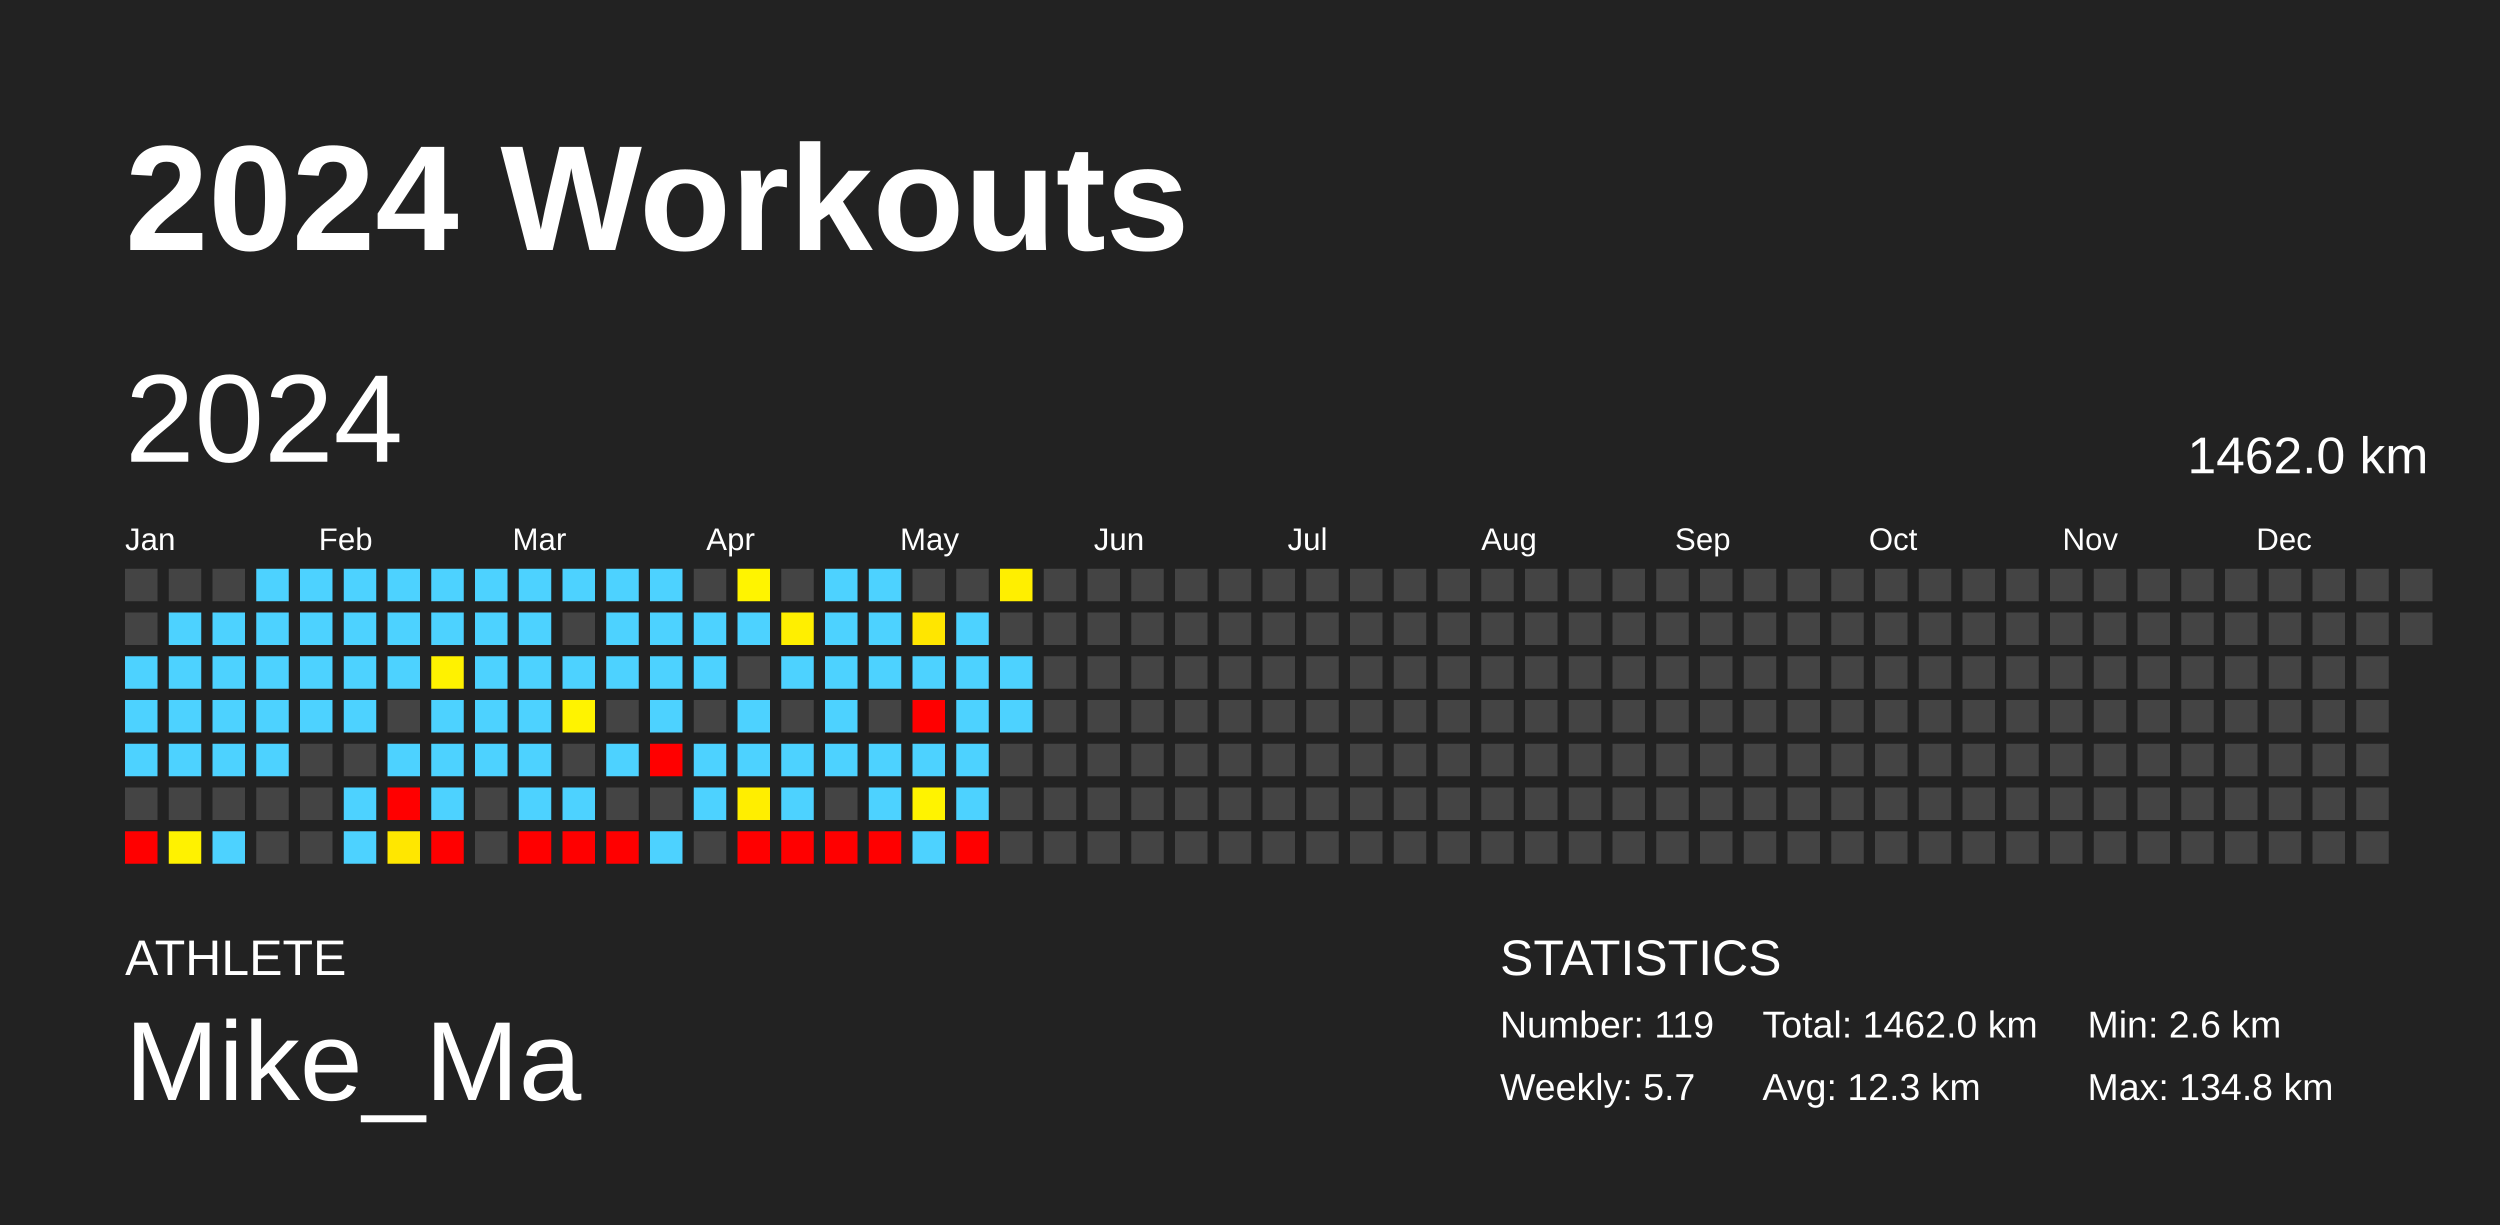
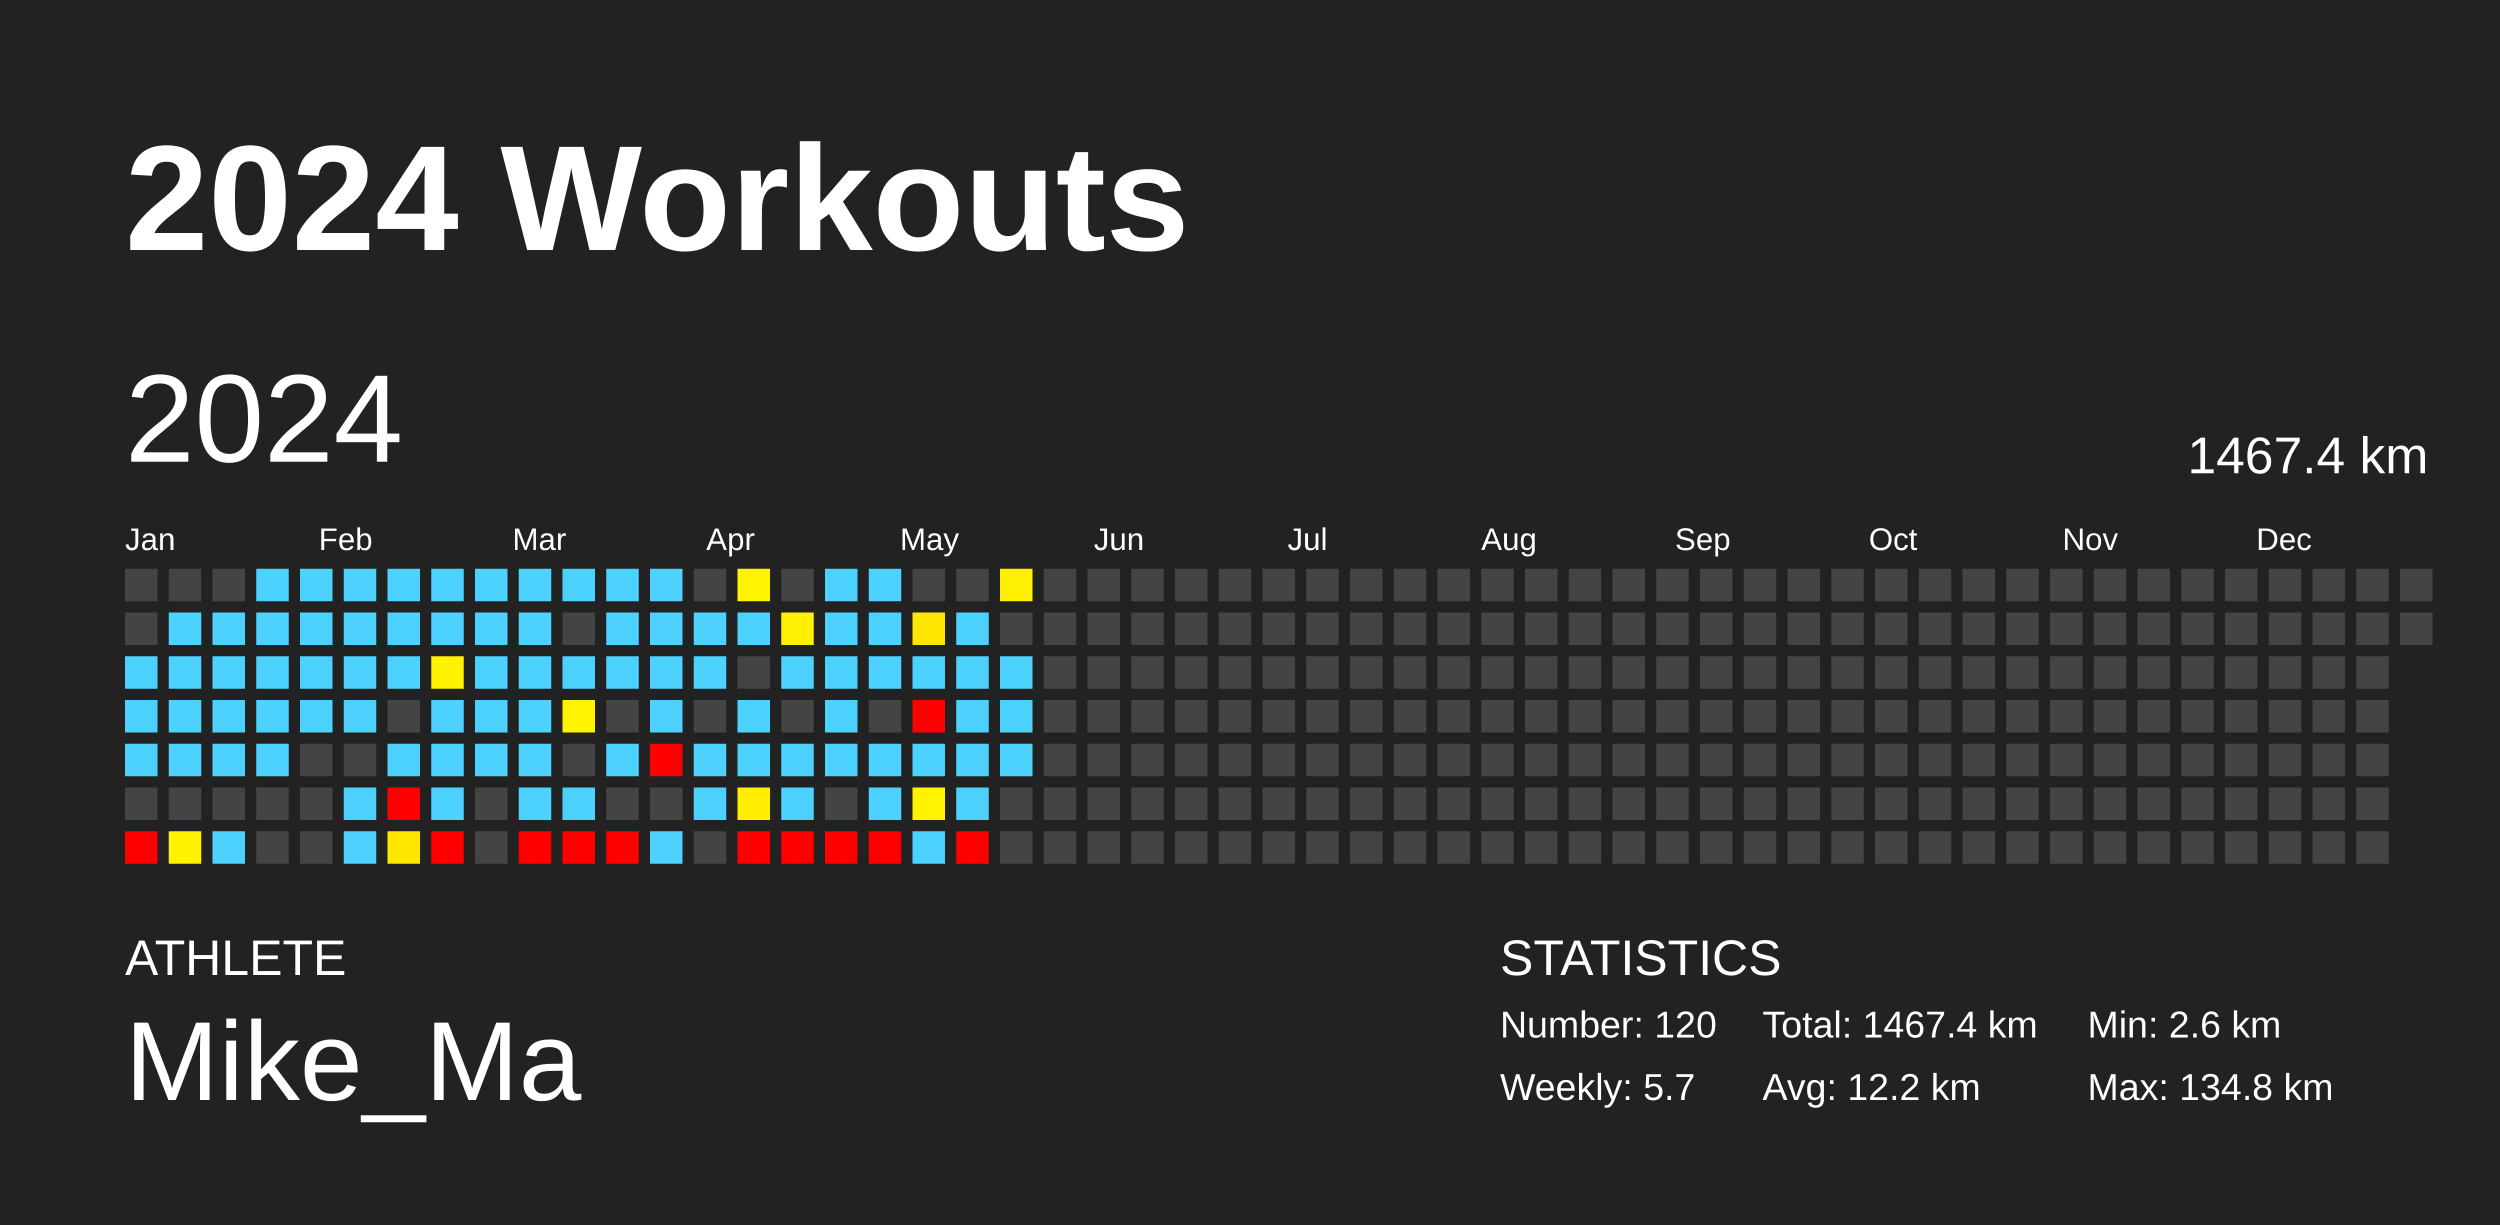
<svg xmlns="http://www.w3.org/2000/svg" baseProfile="full" height="98mm" version="1.1" viewBox="0,0,200,98" width="200mm">
  <defs />
  <rect fill="#222222" height="98" width="200" x="0" y="0" />
  <text fill="#FFFFFF" style="font-size:12px; font-family:Arial; font-weight:bold;" x="10" y="20">2024 Workouts</text>
  <text fill="#FFFFFF" style="font-size:4px; font-family:Arial" x="10" y="78">ATHLETE</text>
  <text fill="#FFFFFF" style="font-size:9px; font-family:Arial" x="10" y="88">Mike_Ma</text>
  <text fill="#FFFFFF" style="font-size:4px; font-family:Arial" x="120" y="78">STATISTICS</text>
-   <text fill="#FFFFFF" style="font-size:3px; font-family:Arial" x="120" y="83">Number: 119</text>
+   <text fill="#FFFFFF" style="font-size:3px; font-family:Arial" x="120" y="83">Number: 120</text>
  <text fill="#FFFFFF" style="font-size:3px; font-family:Arial" x="120" y="88">Weekly: 5.7</text>
-   <text fill="#FFFFFF" style="font-size:3px; font-family:Arial" x="141" y="83">Total: 1462.0 km</text>
-   <text fill="#FFFFFF" style="font-size:3px; font-family:Arial" x="141" y="88">Avg: 12.3 km</text>
+   <text fill="#FFFFFF" style="font-size:3px; font-family:Arial" x="141" y="83">Total: 1467.4 km</text>
+   <text fill="#FFFFFF" style="font-size:3px; font-family:Arial" x="141" y="88">Avg: 12.2 km</text>
  <text fill="#FFFFFF" style="font-size:3px; font-family:Arial" x="167" y="83">Min: 2.6 km</text>
  <text fill="#FFFFFF" style="font-size:3px; font-family:Arial" x="167" y="88">Max: 134.8 km</text>
  <text dominant-baseline="hanging" fill="#FFFFFF" style="font-size:10.0px; font-family:Arial;" x="10" y="30">2024</text>
-   <text dominant-baseline="hanging" fill="#FFFFFF" style="font-size:4.125px; font-family:Arial;" x="175" y="35">1462.0 km</text>
+   <text dominant-baseline="hanging" fill="#FFFFFF" style="font-size:4.125px; font-family:Arial;" x="175" y="35">1467.4 km</text>
  <text fill="#FFFFFF" style="font-size:2.5px; font-family:Arial" x="10.0" y="44">Jan</text>
  <text fill="#FFFFFF" style="font-size:2.5px; font-family:Arial" x="25.5" y="44">Feb</text>
  <text fill="#FFFFFF" style="font-size:2.5px; font-family:Arial" x="41.0" y="44">Mar</text>
  <text fill="#FFFFFF" style="font-size:2.5px; font-family:Arial" x="56.5" y="44">Apr</text>
  <text fill="#FFFFFF" style="font-size:2.5px; font-family:Arial" x="72.0" y="44">May</text>
  <text fill="#FFFFFF" style="font-size:2.5px; font-family:Arial" x="87.5" y="44">Jun</text>
  <text fill="#FFFFFF" style="font-size:2.5px; font-family:Arial" x="103.0" y="44">Jul</text>
  <text fill="#FFFFFF" style="font-size:2.5px; font-family:Arial" x="118.5" y="44">Aug</text>
  <text fill="#FFFFFF" style="font-size:2.5px; font-family:Arial" x="134.0" y="44">Sep</text>
  <text fill="#FFFFFF" style="font-size:2.5px; font-family:Arial" x="149.5" y="44">Oct</text>
  <text fill="#FFFFFF" style="font-size:2.5px; font-family:Arial" x="165.0" y="44">Nov</text>
  <text fill="#FFFFFF" style="font-size:2.5px; font-family:Arial" x="180.5" y="44">Dec</text>
  <rect fill="#444444" height="2.6" width="2.6" x="10.0" y="45.5" />
  <rect fill="#444444" height="2.6" width="2.6" x="10.0" y="49.0" />
  <rect fill="#4dd2ff" height="2.6" width="2.6" x="10.0" y="52.5" />
  <rect fill="#4dd2ff" height="2.6" width="2.6" x="10.0" y="56.0" />
  <rect fill="#4dd2ff" height="2.6" width="2.6" x="10.0" y="59.5" />
  <rect fill="#444444" height="2.6" width="2.6" x="10.0" y="63.0" />
  <rect fill="red" height="2.6" width="2.6" x="10.0" y="66.5" />
  <rect fill="#444444" height="2.6" width="2.6" x="13.5" y="45.5" />
  <rect fill="#4dd2ff" height="2.6" width="2.6" x="13.5" y="49.0" />
  <rect fill="#4dd2ff" height="2.6" width="2.6" x="13.5" y="52.5" />
  <rect fill="#4dd2ff" height="2.6" width="2.6" x="13.5" y="56.0" />
  <rect fill="#4dd2ff" height="2.6" width="2.6" x="13.5" y="59.5" />
  <rect fill="#444444" height="2.6" width="2.6" x="13.5" y="63.0" />
  <rect fill="#fff200" height="2.6" width="2.6" x="13.5" y="66.5" />
  <rect fill="#444444" height="2.6" width="2.6" x="17.0" y="45.5" />
  <rect fill="#4dd2ff" height="2.6" width="2.6" x="17.0" y="49.0" />
  <rect fill="#4dd2ff" height="2.6" width="2.6" x="17.0" y="52.5" />
  <rect fill="#4dd2ff" height="2.6" width="2.6" x="17.0" y="56.0" />
  <rect fill="#4dd2ff" height="2.6" width="2.6" x="17.0" y="59.5" />
  <rect fill="#444444" height="2.6" width="2.6" x="17.0" y="63.0" />
  <rect fill="#4dd2ff" height="2.6" width="2.6" x="17.0" y="66.5" />
  <rect fill="#4dd2ff" height="2.6" width="2.6" x="20.5" y="45.5" />
  <rect fill="#4dd2ff" height="2.6" width="2.6" x="20.5" y="49.0" />
  <rect fill="#4dd2ff" height="2.6" width="2.6" x="20.5" y="52.5" />
  <rect fill="#4dd2ff" height="2.6" width="2.6" x="20.5" y="56.0" />
  <rect fill="#4dd2ff" height="2.6" width="2.6" x="20.5" y="59.5" />
  <rect fill="#444444" height="2.6" width="2.6" x="20.5" y="63.0" />
  <rect fill="#444444" height="2.6" width="2.6" x="20.5" y="66.5" />
  <rect fill="#4dd2ff" height="2.6" width="2.6" x="24.0" y="45.5" />
  <rect fill="#4dd2ff" height="2.6" width="2.6" x="24.0" y="49.0" />
  <rect fill="#4dd2ff" height="2.6" width="2.6" x="24.0" y="52.5" />
  <rect fill="#4dd2ff" height="2.6" width="2.6" x="24.0" y="56.0" />
  <rect fill="#444444" height="2.6" width="2.6" x="24.0" y="59.5" />
  <rect fill="#444444" height="2.6" width="2.6" x="24.0" y="63.0" />
  <rect fill="#444444" height="2.6" width="2.6" x="24.0" y="66.5" />
  <rect fill="#4dd2ff" height="2.6" width="2.6" x="27.5" y="45.5" />
  <rect fill="#4dd2ff" height="2.6" width="2.6" x="27.5" y="49.0" />
  <rect fill="#4dd2ff" height="2.6" width="2.6" x="27.5" y="52.5" />
  <rect fill="#4dd2ff" height="2.6" width="2.6" x="27.5" y="56.0" />
  <rect fill="#444444" height="2.6" width="2.6" x="27.5" y="59.5" />
  <rect fill="#4dd2ff" height="2.6" width="2.6" x="27.5" y="63.0" />
  <rect fill="#4dd2ff" height="2.6" width="2.6" x="27.5" y="66.5" />
  <rect fill="#4dd2ff" height="2.6" width="2.6" x="31.0" y="45.5" />
  <rect fill="#4dd2ff" height="2.6" width="2.6" x="31.0" y="49.0" />
  <rect fill="#4dd2ff" height="2.6" width="2.6" x="31.0" y="52.5" />
  <rect fill="#444444" height="2.6" width="2.6" x="31.0" y="56.0" />
  <rect fill="#4dd2ff" height="2.6" width="2.6" x="31.0" y="59.5" />
  <rect fill="red" height="2.6" width="2.6" x="31.0" y="63.0" />
  <rect fill="#ffe700" height="2.6" width="2.6" x="31.0" y="66.5" />
  <rect fill="#4dd2ff" height="2.6" width="2.6" x="34.5" y="45.5" />
  <rect fill="#4dd2ff" height="2.6" width="2.6" x="34.5" y="49.0" />
  <rect fill="#fff200" height="2.6" width="2.6" x="34.5" y="52.5" />
  <rect fill="#4dd2ff" height="2.6" width="2.6" x="34.5" y="56.0" />
  <rect fill="#4dd2ff" height="2.6" width="2.6" x="34.5" y="59.5" />
  <rect fill="#4dd2ff" height="2.6" width="2.6" x="34.5" y="63.0" />
  <rect fill="red" height="2.6" width="2.6" x="34.5" y="66.5" />
  <rect fill="#4dd2ff" height="2.6" width="2.6" x="38.0" y="45.5" />
  <rect fill="#4dd2ff" height="2.6" width="2.6" x="38.0" y="49.0" />
  <rect fill="#4dd2ff" height="2.6" width="2.6" x="38.0" y="52.5" />
  <rect fill="#4dd2ff" height="2.6" width="2.6" x="38.0" y="56.0" />
  <rect fill="#4dd2ff" height="2.6" width="2.6" x="38.0" y="59.5" />
  <rect fill="#444444" height="2.6" width="2.6" x="38.0" y="63.0" />
  <rect fill="#444444" height="2.6" width="2.6" x="38.0" y="66.5" />
  <rect fill="#4dd2ff" height="2.6" width="2.6" x="41.5" y="45.5" />
  <rect fill="#4dd2ff" height="2.6" width="2.6" x="41.5" y="49.0" />
  <rect fill="#4dd2ff" height="2.6" width="2.6" x="41.5" y="52.5" />
  <rect fill="#4dd2ff" height="2.6" width="2.6" x="41.5" y="56.0" />
  <rect fill="#4dd2ff" height="2.6" width="2.6" x="41.5" y="59.5" />
  <rect fill="#4dd2ff" height="2.6" width="2.6" x="41.5" y="63.0" />
  <rect fill="red" height="2.6" width="2.6" x="41.5" y="66.5" />
  <rect fill="#4dd2ff" height="2.6" width="2.6" x="45.0" y="45.5" />
  <rect fill="#444444" height="2.6" width="2.6" x="45.0" y="49.0" />
  <rect fill="#4dd2ff" height="2.6" width="2.6" x="45.0" y="52.5" />
  <rect fill="#fff300" height="2.6" width="2.6" x="45.0" y="56.0" />
  <rect fill="#444444" height="2.6" width="2.6" x="45.0" y="59.5" />
  <rect fill="#4dd2ff" height="2.6" width="2.6" x="45.0" y="63.0" />
  <rect fill="red" height="2.6" width="2.6" x="45.0" y="66.5" />
  <rect fill="#4dd2ff" height="2.6" width="2.6" x="48.5" y="45.5" />
  <rect fill="#4dd2ff" height="2.6" width="2.6" x="48.5" y="49.0" />
  <rect fill="#4dd2ff" height="2.6" width="2.6" x="48.5" y="52.5" />
  <rect fill="#444444" height="2.6" width="2.6" x="48.5" y="56.0" />
  <rect fill="#4dd2ff" height="2.6" width="2.6" x="48.5" y="59.5" />
  <rect fill="#444444" height="2.6" width="2.6" x="48.5" y="63.0" />
  <rect fill="red" height="2.6" width="2.6" x="48.5" y="66.5" />
  <rect fill="#4dd2ff" height="2.6" width="2.6" x="52.0" y="45.5" />
  <rect fill="#4dd2ff" height="2.6" width="2.6" x="52.0" y="49.0" />
  <rect fill="#4dd2ff" height="2.6" width="2.6" x="52.0" y="52.5" />
  <rect fill="#4dd2ff" height="2.6" width="2.6" x="52.0" y="56.0" />
  <rect fill="red" height="2.6" width="2.6" x="52.0" y="59.5" />
  <rect fill="#444444" height="2.6" width="2.6" x="52.0" y="63.0" />
  <rect fill="#4dd2ff" height="2.6" width="2.6" x="52.0" y="66.5" />
  <rect fill="#444444" height="2.6" width="2.6" x="55.5" y="45.5" />
  <rect fill="#4dd2ff" height="2.6" width="2.6" x="55.5" y="49.0" />
  <rect fill="#4dd2ff" height="2.6" width="2.6" x="55.5" y="52.5" />
  <rect fill="#444444" height="2.6" width="2.6" x="55.5" y="56.0" />
  <rect fill="#4dd2ff" height="2.6" width="2.6" x="55.5" y="59.5" />
  <rect fill="#4dd2ff" height="2.6" width="2.6" x="55.5" y="63.0" />
  <rect fill="#444444" height="2.6" width="2.6" x="55.5" y="66.5" />
  <rect fill="#fff400" height="2.6" width="2.6" x="59.0" y="45.5" />
  <rect fill="#4dd2ff" height="2.6" width="2.6" x="59.0" y="49.0" />
  <rect fill="#444444" height="2.6" width="2.6" x="59.0" y="52.5" />
  <rect fill="#4dd2ff" height="2.6" width="2.6" x="59.0" y="56.0" />
  <rect fill="#4dd2ff" height="2.6" width="2.6" x="59.0" y="59.5" />
  <rect fill="#ffee00" height="2.6" width="2.6" x="59.0" y="63.0" />
  <rect fill="red" height="2.6" width="2.6" x="59.0" y="66.5" />
  <rect fill="#444444" height="2.6" width="2.6" x="62.5" y="45.5" />
  <rect fill="#ffef00" height="2.6" width="2.6" x="62.5" y="49.0" />
  <rect fill="#4dd2ff" height="2.6" width="2.6" x="62.5" y="52.5" />
  <rect fill="#444444" height="2.6" width="2.6" x="62.5" y="56.0" />
  <rect fill="#4dd2ff" height="2.6" width="2.6" x="62.5" y="59.5" />
  <rect fill="#4dd2ff" height="2.6" width="2.6" x="62.5" y="63.0" />
  <rect fill="red" height="2.6" width="2.6" x="62.5" y="66.5" />
  <rect fill="#4dd2ff" height="2.6" width="2.6" x="66.0" y="45.5" />
  <rect fill="#4dd2ff" height="2.6" width="2.6" x="66.0" y="49.0" />
  <rect fill="#4dd2ff" height="2.6" width="2.6" x="66.0" y="52.5" />
  <rect fill="#4dd2ff" height="2.6" width="2.6" x="66.0" y="56.0" />
  <rect fill="#4dd2ff" height="2.6" width="2.6" x="66.0" y="59.5" />
  <rect fill="#444444" height="2.6" width="2.6" x="66.0" y="63.0" />
  <rect fill="red" height="2.6" width="2.6" x="66.0" y="66.5" />
  <rect fill="#4dd2ff" height="2.6" width="2.6" x="69.5" y="45.5" />
  <rect fill="#4dd2ff" height="2.6" width="2.6" x="69.5" y="49.0" />
  <rect fill="#4dd2ff" height="2.6" width="2.6" x="69.5" y="52.5" />
  <rect fill="#444444" height="2.6" width="2.6" x="69.5" y="56.0" />
  <rect fill="#4dd2ff" height="2.6" width="2.6" x="69.5" y="59.5" />
  <rect fill="#4dd2ff" height="2.6" width="2.6" x="69.5" y="63.0" />
  <rect fill="red" height="2.6" width="2.6" x="69.5" y="66.5" />
  <rect fill="#444444" height="2.6" width="2.6" x="73.0" y="45.5" />
  <rect fill="#ffe600" height="2.6" width="2.6" x="73.0" y="49.0" />
  <rect fill="#4dd2ff" height="2.6" width="2.6" x="73.0" y="52.5" />
  <rect fill="red" height="2.6" width="2.6" x="73.0" y="56.0" />
  <rect fill="#4dd2ff" height="2.6" width="2.6" x="73.0" y="59.5" />
  <rect fill="#fff300" height="2.6" width="2.6" x="73.0" y="63.0" />
  <rect fill="#4dd2ff" height="2.6" width="2.6" x="73.0" y="66.5" />
  <rect fill="#444444" height="2.6" width="2.6" x="76.5" y="45.5" />
  <rect fill="#4dd2ff" height="2.6" width="2.6" x="76.5" y="49.0" />
  <rect fill="#4dd2ff" height="2.6" width="2.6" x="76.5" y="52.5" />
  <rect fill="#4dd2ff" height="2.6" width="2.6" x="76.5" y="56.0" />
  <rect fill="#4dd2ff" height="2.6" width="2.6" x="76.5" y="59.5" />
  <rect fill="#4dd2ff" height="2.6" width="2.6" x="76.5" y="63.0" />
  <rect fill="red" height="2.6" width="2.6" x="76.5" y="66.5" />
  <rect fill="#ffef00" height="2.6" width="2.6" x="80.0" y="45.5" />
  <rect fill="#444444" height="2.6" width="2.6" x="80.0" y="49.0" />
  <rect fill="#4dd2ff" height="2.6" width="2.6" x="80.0" y="52.5" />
  <rect fill="#4dd2ff" height="2.6" width="2.6" x="80.0" y="56.0" />
-   <rect fill="#444444" height="2.6" width="2.6" x="80.0" y="59.5" />
+   <rect fill="#4dd2ff" height="2.6" width="2.6" x="80.0" y="59.5" />
  <rect fill="#444444" height="2.6" width="2.6" x="80.0" y="63.0" />
  <rect fill="#444444" height="2.6" width="2.6" x="80.0" y="66.5" />
  <rect fill="#444444" height="2.6" width="2.6" x="83.5" y="45.5" />
  <rect fill="#444444" height="2.6" width="2.6" x="83.5" y="49.0" />
  <rect fill="#444444" height="2.6" width="2.6" x="83.5" y="52.5" />
  <rect fill="#444444" height="2.6" width="2.6" x="83.5" y="56.0" />
  <rect fill="#444444" height="2.6" width="2.6" x="83.5" y="59.5" />
  <rect fill="#444444" height="2.6" width="2.6" x="83.5" y="63.0" />
  <rect fill="#444444" height="2.6" width="2.6" x="83.5" y="66.5" />
  <rect fill="#444444" height="2.6" width="2.6" x="87.0" y="45.5" />
  <rect fill="#444444" height="2.6" width="2.6" x="87.0" y="49.0" />
  <rect fill="#444444" height="2.6" width="2.6" x="87.0" y="52.5" />
  <rect fill="#444444" height="2.6" width="2.6" x="87.0" y="56.0" />
  <rect fill="#444444" height="2.6" width="2.6" x="87.0" y="59.5" />
  <rect fill="#444444" height="2.6" width="2.6" x="87.0" y="63.0" />
  <rect fill="#444444" height="2.6" width="2.6" x="87.0" y="66.5" />
  <rect fill="#444444" height="2.6" width="2.6" x="90.5" y="45.5" />
  <rect fill="#444444" height="2.6" width="2.6" x="90.5" y="49.0" />
  <rect fill="#444444" height="2.6" width="2.6" x="90.5" y="52.5" />
  <rect fill="#444444" height="2.6" width="2.6" x="90.5" y="56.0" />
  <rect fill="#444444" height="2.6" width="2.6" x="90.5" y="59.5" />
  <rect fill="#444444" height="2.6" width="2.6" x="90.5" y="63.0" />
  <rect fill="#444444" height="2.6" width="2.6" x="90.5" y="66.5" />
  <rect fill="#444444" height="2.6" width="2.6" x="94.0" y="45.5" />
  <rect fill="#444444" height="2.6" width="2.6" x="94.0" y="49.0" />
  <rect fill="#444444" height="2.6" width="2.6" x="94.0" y="52.5" />
  <rect fill="#444444" height="2.6" width="2.6" x="94.0" y="56.0" />
  <rect fill="#444444" height="2.6" width="2.6" x="94.0" y="59.5" />
  <rect fill="#444444" height="2.6" width="2.6" x="94.0" y="63.0" />
  <rect fill="#444444" height="2.6" width="2.6" x="94.0" y="66.5" />
  <rect fill="#444444" height="2.6" width="2.6" x="97.5" y="45.5" />
  <rect fill="#444444" height="2.6" width="2.6" x="97.5" y="49.0" />
  <rect fill="#444444" height="2.6" width="2.6" x="97.5" y="52.5" />
  <rect fill="#444444" height="2.6" width="2.6" x="97.5" y="56.0" />
  <rect fill="#444444" height="2.6" width="2.6" x="97.5" y="59.5" />
  <rect fill="#444444" height="2.6" width="2.6" x="97.5" y="63.0" />
  <rect fill="#444444" height="2.6" width="2.6" x="97.5" y="66.5" />
  <rect fill="#444444" height="2.6" width="2.6" x="101.0" y="45.5" />
  <rect fill="#444444" height="2.6" width="2.6" x="101.0" y="49.0" />
  <rect fill="#444444" height="2.6" width="2.6" x="101.0" y="52.5" />
  <rect fill="#444444" height="2.6" width="2.6" x="101.0" y="56.0" />
  <rect fill="#444444" height="2.6" width="2.6" x="101.0" y="59.5" />
  <rect fill="#444444" height="2.6" width="2.6" x="101.0" y="63.0" />
  <rect fill="#444444" height="2.6" width="2.6" x="101.0" y="66.5" />
  <rect fill="#444444" height="2.6" width="2.6" x="104.5" y="45.5" />
  <rect fill="#444444" height="2.6" width="2.6" x="104.5" y="49.0" />
  <rect fill="#444444" height="2.6" width="2.6" x="104.5" y="52.5" />
  <rect fill="#444444" height="2.6" width="2.6" x="104.5" y="56.0" />
  <rect fill="#444444" height="2.6" width="2.6" x="104.5" y="59.5" />
  <rect fill="#444444" height="2.6" width="2.6" x="104.5" y="63.0" />
  <rect fill="#444444" height="2.6" width="2.6" x="104.5" y="66.5" />
  <rect fill="#444444" height="2.6" width="2.6" x="108.0" y="45.5" />
  <rect fill="#444444" height="2.6" width="2.6" x="108.0" y="49.0" />
  <rect fill="#444444" height="2.6" width="2.6" x="108.0" y="52.5" />
  <rect fill="#444444" height="2.6" width="2.6" x="108.0" y="56.0" />
  <rect fill="#444444" height="2.6" width="2.6" x="108.0" y="59.5" />
  <rect fill="#444444" height="2.6" width="2.6" x="108.0" y="63.0" />
  <rect fill="#444444" height="2.6" width="2.6" x="108.0" y="66.5" />
  <rect fill="#444444" height="2.6" width="2.6" x="111.5" y="45.5" />
  <rect fill="#444444" height="2.6" width="2.6" x="111.5" y="49.0" />
  <rect fill="#444444" height="2.6" width="2.6" x="111.5" y="52.5" />
  <rect fill="#444444" height="2.6" width="2.6" x="111.5" y="56.0" />
  <rect fill="#444444" height="2.6" width="2.6" x="111.5" y="59.5" />
  <rect fill="#444444" height="2.6" width="2.6" x="111.5" y="63.0" />
  <rect fill="#444444" height="2.6" width="2.6" x="111.5" y="66.5" />
  <rect fill="#444444" height="2.6" width="2.6" x="115.0" y="45.5" />
  <rect fill="#444444" height="2.6" width="2.6" x="115.0" y="49.0" />
  <rect fill="#444444" height="2.6" width="2.6" x="115.0" y="52.5" />
  <rect fill="#444444" height="2.6" width="2.6" x="115.0" y="56.0" />
  <rect fill="#444444" height="2.6" width="2.6" x="115.0" y="59.5" />
  <rect fill="#444444" height="2.6" width="2.6" x="115.0" y="63.0" />
  <rect fill="#444444" height="2.6" width="2.6" x="115.0" y="66.5" />
  <rect fill="#444444" height="2.6" width="2.6" x="118.5" y="45.5" />
  <rect fill="#444444" height="2.6" width="2.6" x="118.5" y="49.0" />
  <rect fill="#444444" height="2.6" width="2.6" x="118.5" y="52.5" />
  <rect fill="#444444" height="2.6" width="2.6" x="118.5" y="56.0" />
  <rect fill="#444444" height="2.6" width="2.6" x="118.5" y="59.5" />
  <rect fill="#444444" height="2.6" width="2.6" x="118.5" y="63.0" />
  <rect fill="#444444" height="2.6" width="2.6" x="118.5" y="66.5" />
  <rect fill="#444444" height="2.6" width="2.6" x="122.0" y="45.5" />
  <rect fill="#444444" height="2.6" width="2.6" x="122.0" y="49.0" />
  <rect fill="#444444" height="2.6" width="2.6" x="122.0" y="52.5" />
  <rect fill="#444444" height="2.6" width="2.6" x="122.0" y="56.0" />
  <rect fill="#444444" height="2.6" width="2.6" x="122.0" y="59.5" />
  <rect fill="#444444" height="2.6" width="2.6" x="122.0" y="63.0" />
  <rect fill="#444444" height="2.6" width="2.6" x="122.0" y="66.5" />
  <rect fill="#444444" height="2.6" width="2.6" x="125.5" y="45.5" />
  <rect fill="#444444" height="2.6" width="2.6" x="125.5" y="49.0" />
  <rect fill="#444444" height="2.6" width="2.6" x="125.5" y="52.5" />
  <rect fill="#444444" height="2.6" width="2.6" x="125.5" y="56.0" />
  <rect fill="#444444" height="2.6" width="2.6" x="125.5" y="59.5" />
  <rect fill="#444444" height="2.6" width="2.6" x="125.5" y="63.0" />
  <rect fill="#444444" height="2.6" width="2.6" x="125.5" y="66.5" />
  <rect fill="#444444" height="2.6" width="2.6" x="129.0" y="45.5" />
  <rect fill="#444444" height="2.6" width="2.6" x="129.0" y="49.0" />
  <rect fill="#444444" height="2.6" width="2.6" x="129.0" y="52.5" />
  <rect fill="#444444" height="2.6" width="2.6" x="129.0" y="56.0" />
  <rect fill="#444444" height="2.6" width="2.6" x="129.0" y="59.5" />
  <rect fill="#444444" height="2.6" width="2.6" x="129.0" y="63.0" />
  <rect fill="#444444" height="2.6" width="2.6" x="129.0" y="66.5" />
  <rect fill="#444444" height="2.6" width="2.6" x="132.5" y="45.5" />
  <rect fill="#444444" height="2.6" width="2.6" x="132.5" y="49.0" />
  <rect fill="#444444" height="2.6" width="2.6" x="132.5" y="52.5" />
  <rect fill="#444444" height="2.6" width="2.6" x="132.5" y="56.0" />
  <rect fill="#444444" height="2.6" width="2.6" x="132.5" y="59.5" />
  <rect fill="#444444" height="2.6" width="2.6" x="132.5" y="63.0" />
  <rect fill="#444444" height="2.6" width="2.6" x="132.5" y="66.5" />
  <rect fill="#444444" height="2.6" width="2.6" x="136.0" y="45.5" />
  <rect fill="#444444" height="2.6" width="2.6" x="136.0" y="49.0" />
  <rect fill="#444444" height="2.6" width="2.6" x="136.0" y="52.5" />
  <rect fill="#444444" height="2.6" width="2.6" x="136.0" y="56.0" />
  <rect fill="#444444" height="2.6" width="2.6" x="136.0" y="59.5" />
  <rect fill="#444444" height="2.6" width="2.6" x="136.0" y="63.0" />
  <rect fill="#444444" height="2.6" width="2.6" x="136.0" y="66.5" />
  <rect fill="#444444" height="2.6" width="2.6" x="139.5" y="45.5" />
  <rect fill="#444444" height="2.6" width="2.6" x="139.5" y="49.0" />
  <rect fill="#444444" height="2.6" width="2.6" x="139.5" y="52.5" />
  <rect fill="#444444" height="2.6" width="2.6" x="139.5" y="56.0" />
  <rect fill="#444444" height="2.6" width="2.6" x="139.5" y="59.5" />
  <rect fill="#444444" height="2.6" width="2.6" x="139.5" y="63.0" />
  <rect fill="#444444" height="2.6" width="2.6" x="139.5" y="66.5" />
  <rect fill="#444444" height="2.6" width="2.6" x="143.0" y="45.5" />
  <rect fill="#444444" height="2.6" width="2.6" x="143.0" y="49.0" />
  <rect fill="#444444" height="2.6" width="2.6" x="143.0" y="52.5" />
  <rect fill="#444444" height="2.6" width="2.6" x="143.0" y="56.0" />
  <rect fill="#444444" height="2.6" width="2.6" x="143.0" y="59.5" />
  <rect fill="#444444" height="2.6" width="2.6" x="143.0" y="63.0" />
  <rect fill="#444444" height="2.6" width="2.6" x="143.0" y="66.5" />
  <rect fill="#444444" height="2.6" width="2.6" x="146.5" y="45.5" />
  <rect fill="#444444" height="2.6" width="2.6" x="146.5" y="49.0" />
  <rect fill="#444444" height="2.6" width="2.6" x="146.5" y="52.5" />
  <rect fill="#444444" height="2.6" width="2.6" x="146.5" y="56.0" />
  <rect fill="#444444" height="2.6" width="2.6" x="146.5" y="59.5" />
  <rect fill="#444444" height="2.6" width="2.6" x="146.5" y="63.0" />
  <rect fill="#444444" height="2.6" width="2.6" x="146.5" y="66.5" />
  <rect fill="#444444" height="2.6" width="2.6" x="150.0" y="45.5" />
  <rect fill="#444444" height="2.6" width="2.6" x="150.0" y="49.0" />
  <rect fill="#444444" height="2.6" width="2.6" x="150.0" y="52.5" />
  <rect fill="#444444" height="2.6" width="2.6" x="150.0" y="56.0" />
  <rect fill="#444444" height="2.6" width="2.6" x="150.0" y="59.5" />
  <rect fill="#444444" height="2.6" width="2.6" x="150.0" y="63.0" />
  <rect fill="#444444" height="2.6" width="2.6" x="150.0" y="66.5" />
  <rect fill="#444444" height="2.6" width="2.6" x="153.5" y="45.5" />
  <rect fill="#444444" height="2.6" width="2.6" x="153.5" y="49.0" />
  <rect fill="#444444" height="2.6" width="2.6" x="153.5" y="52.5" />
  <rect fill="#444444" height="2.6" width="2.6" x="153.5" y="56.0" />
  <rect fill="#444444" height="2.6" width="2.6" x="153.5" y="59.5" />
  <rect fill="#444444" height="2.6" width="2.6" x="153.5" y="63.0" />
  <rect fill="#444444" height="2.6" width="2.6" x="153.5" y="66.5" />
  <rect fill="#444444" height="2.6" width="2.6" x="157.0" y="45.5" />
  <rect fill="#444444" height="2.6" width="2.6" x="157.0" y="49.0" />
  <rect fill="#444444" height="2.6" width="2.6" x="157.0" y="52.5" />
  <rect fill="#444444" height="2.6" width="2.6" x="157.0" y="56.0" />
  <rect fill="#444444" height="2.6" width="2.6" x="157.0" y="59.5" />
  <rect fill="#444444" height="2.6" width="2.6" x="157.0" y="63.0" />
  <rect fill="#444444" height="2.6" width="2.6" x="157.0" y="66.5" />
  <rect fill="#444444" height="2.6" width="2.6" x="160.5" y="45.5" />
  <rect fill="#444444" height="2.6" width="2.6" x="160.5" y="49.0" />
  <rect fill="#444444" height="2.6" width="2.6" x="160.5" y="52.5" />
  <rect fill="#444444" height="2.6" width="2.6" x="160.5" y="56.0" />
  <rect fill="#444444" height="2.6" width="2.6" x="160.5" y="59.5" />
  <rect fill="#444444" height="2.6" width="2.6" x="160.5" y="63.0" />
  <rect fill="#444444" height="2.6" width="2.6" x="160.5" y="66.5" />
  <rect fill="#444444" height="2.6" width="2.6" x="164.0" y="45.5" />
  <rect fill="#444444" height="2.6" width="2.6" x="164.0" y="49.0" />
  <rect fill="#444444" height="2.6" width="2.6" x="164.0" y="52.5" />
  <rect fill="#444444" height="2.6" width="2.6" x="164.0" y="56.0" />
  <rect fill="#444444" height="2.6" width="2.6" x="164.0" y="59.5" />
  <rect fill="#444444" height="2.6" width="2.6" x="164.0" y="63.0" />
  <rect fill="#444444" height="2.6" width="2.6" x="164.0" y="66.5" />
  <rect fill="#444444" height="2.6" width="2.6" x="167.5" y="45.5" />
  <rect fill="#444444" height="2.6" width="2.6" x="167.5" y="49.0" />
  <rect fill="#444444" height="2.6" width="2.6" x="167.5" y="52.5" />
  <rect fill="#444444" height="2.6" width="2.6" x="167.5" y="56.0" />
  <rect fill="#444444" height="2.6" width="2.6" x="167.5" y="59.5" />
  <rect fill="#444444" height="2.6" width="2.6" x="167.5" y="63.0" />
  <rect fill="#444444" height="2.6" width="2.6" x="167.5" y="66.5" />
  <rect fill="#444444" height="2.6" width="2.6" x="171.0" y="45.5" />
  <rect fill="#444444" height="2.6" width="2.6" x="171.0" y="49.0" />
  <rect fill="#444444" height="2.6" width="2.6" x="171.0" y="52.5" />
  <rect fill="#444444" height="2.6" width="2.6" x="171.0" y="56.0" />
  <rect fill="#444444" height="2.6" width="2.6" x="171.0" y="59.5" />
  <rect fill="#444444" height="2.6" width="2.6" x="171.0" y="63.0" />
  <rect fill="#444444" height="2.6" width="2.6" x="171.0" y="66.5" />
  <rect fill="#444444" height="2.6" width="2.6" x="174.5" y="45.5" />
  <rect fill="#444444" height="2.6" width="2.6" x="174.5" y="49.0" />
  <rect fill="#444444" height="2.6" width="2.6" x="174.5" y="52.5" />
  <rect fill="#444444" height="2.6" width="2.6" x="174.5" y="56.0" />
  <rect fill="#444444" height="2.6" width="2.6" x="174.5" y="59.5" />
  <rect fill="#444444" height="2.6" width="2.6" x="174.5" y="63.0" />
  <rect fill="#444444" height="2.6" width="2.6" x="174.5" y="66.5" />
  <rect fill="#444444" height="2.6" width="2.6" x="178.0" y="45.5" />
  <rect fill="#444444" height="2.6" width="2.6" x="178.0" y="49.0" />
  <rect fill="#444444" height="2.6" width="2.6" x="178.0" y="52.5" />
  <rect fill="#444444" height="2.6" width="2.6" x="178.0" y="56.0" />
  <rect fill="#444444" height="2.6" width="2.6" x="178.0" y="59.5" />
  <rect fill="#444444" height="2.6" width="2.6" x="178.0" y="63.0" />
  <rect fill="#444444" height="2.6" width="2.6" x="178.0" y="66.5" />
  <rect fill="#444444" height="2.6" width="2.6" x="181.5" y="45.5" />
  <rect fill="#444444" height="2.6" width="2.6" x="181.5" y="49.0" />
  <rect fill="#444444" height="2.6" width="2.6" x="181.5" y="52.5" />
  <rect fill="#444444" height="2.6" width="2.6" x="181.5" y="56.0" />
  <rect fill="#444444" height="2.6" width="2.6" x="181.5" y="59.5" />
  <rect fill="#444444" height="2.6" width="2.6" x="181.5" y="63.0" />
  <rect fill="#444444" height="2.6" width="2.6" x="181.5" y="66.5" />
  <rect fill="#444444" height="2.6" width="2.6" x="185.0" y="45.5" />
  <rect fill="#444444" height="2.6" width="2.6" x="185.0" y="49.0" />
  <rect fill="#444444" height="2.6" width="2.6" x="185.0" y="52.5" />
  <rect fill="#444444" height="2.6" width="2.6" x="185.0" y="56.0" />
  <rect fill="#444444" height="2.6" width="2.6" x="185.0" y="59.5" />
  <rect fill="#444444" height="2.6" width="2.6" x="185.0" y="63.0" />
  <rect fill="#444444" height="2.6" width="2.6" x="185.0" y="66.5" />
  <rect fill="#444444" height="2.6" width="2.6" x="188.5" y="45.5" />
  <rect fill="#444444" height="2.6" width="2.6" x="188.5" y="49.0" />
  <rect fill="#444444" height="2.6" width="2.6" x="188.5" y="52.5" />
  <rect fill="#444444" height="2.6" width="2.6" x="188.5" y="56.0" />
  <rect fill="#444444" height="2.6" width="2.6" x="188.5" y="59.5" />
  <rect fill="#444444" height="2.6" width="2.6" x="188.5" y="63.0" />
  <rect fill="#444444" height="2.6" width="2.6" x="188.5" y="66.5" />
  <rect fill="#444444" height="2.6" width="2.6" x="192.0" y="45.5" />
  <rect fill="#444444" height="2.6" width="2.6" x="192.0" y="49.0" />
</svg>
